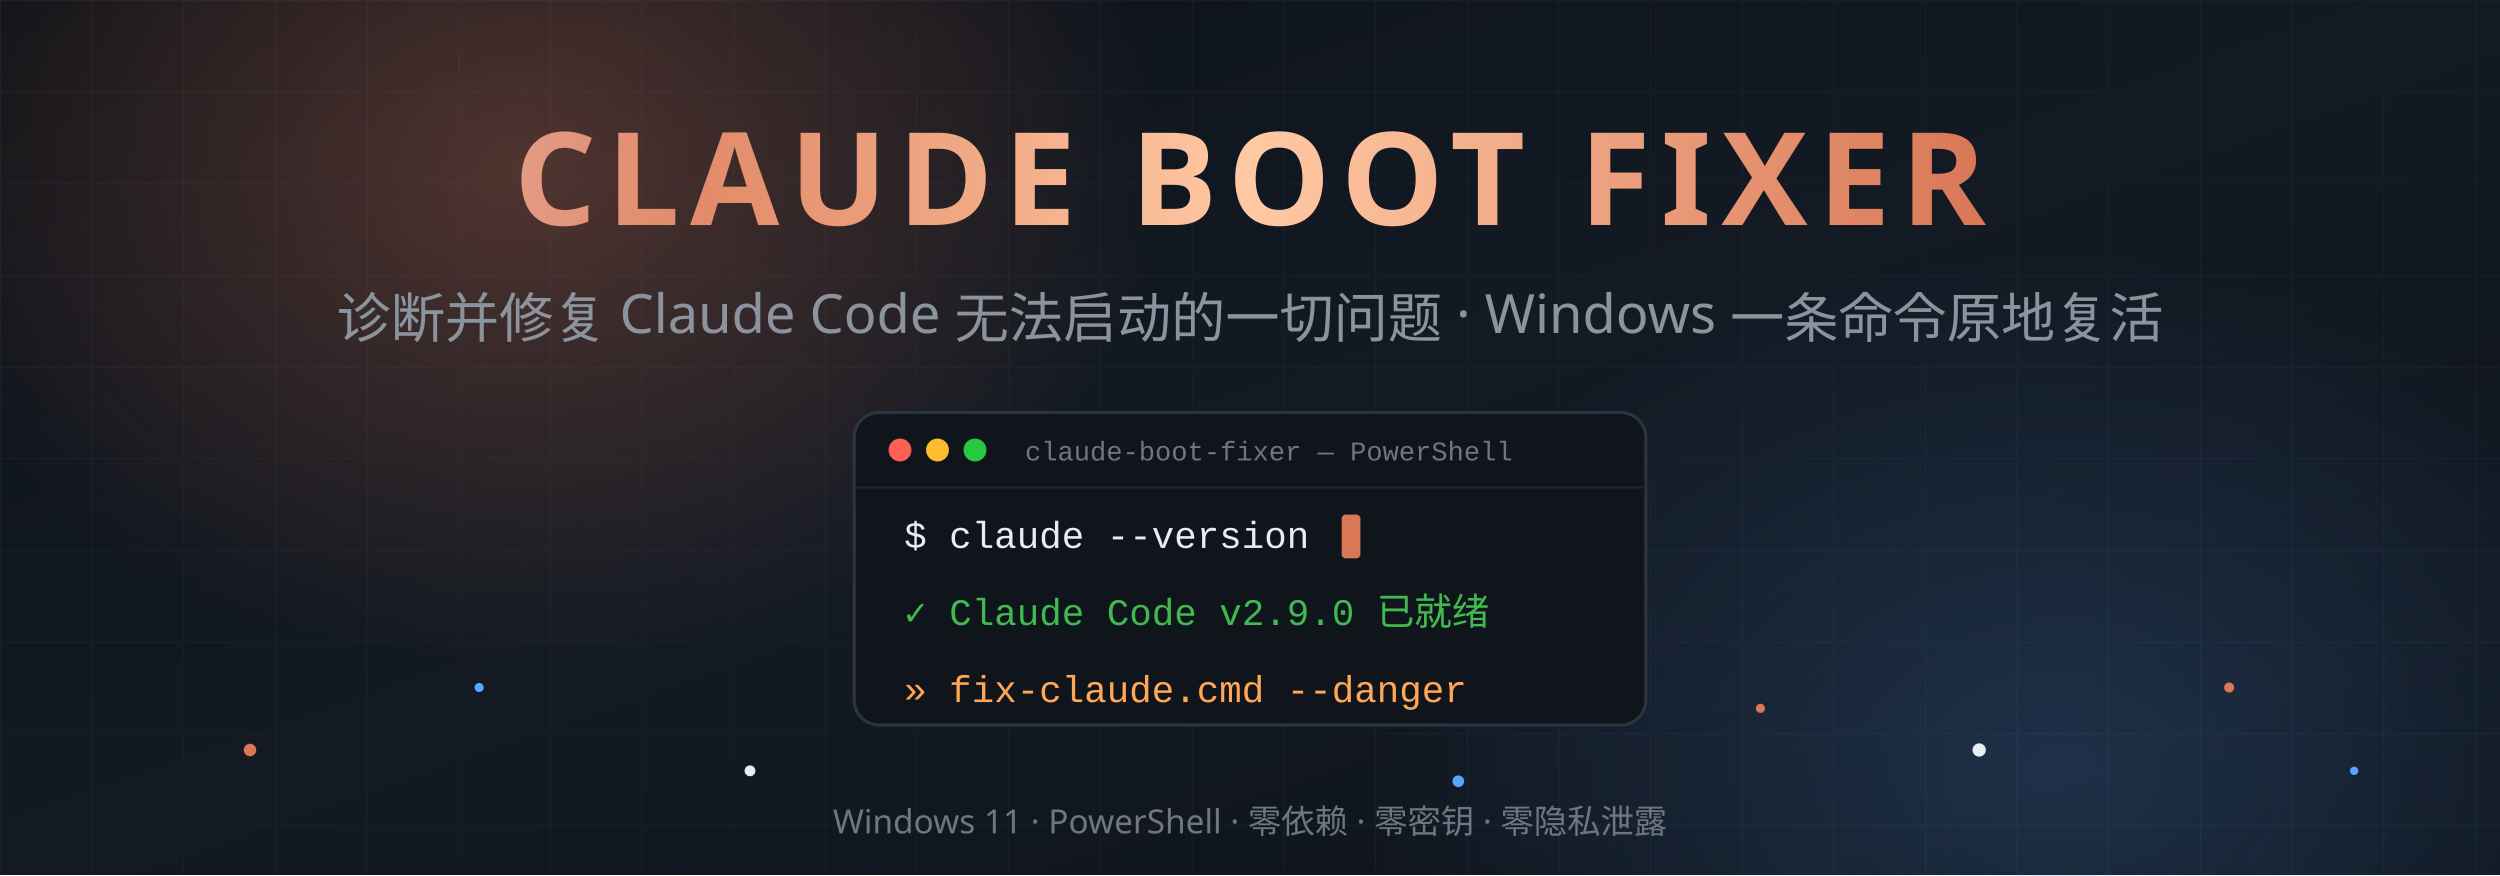
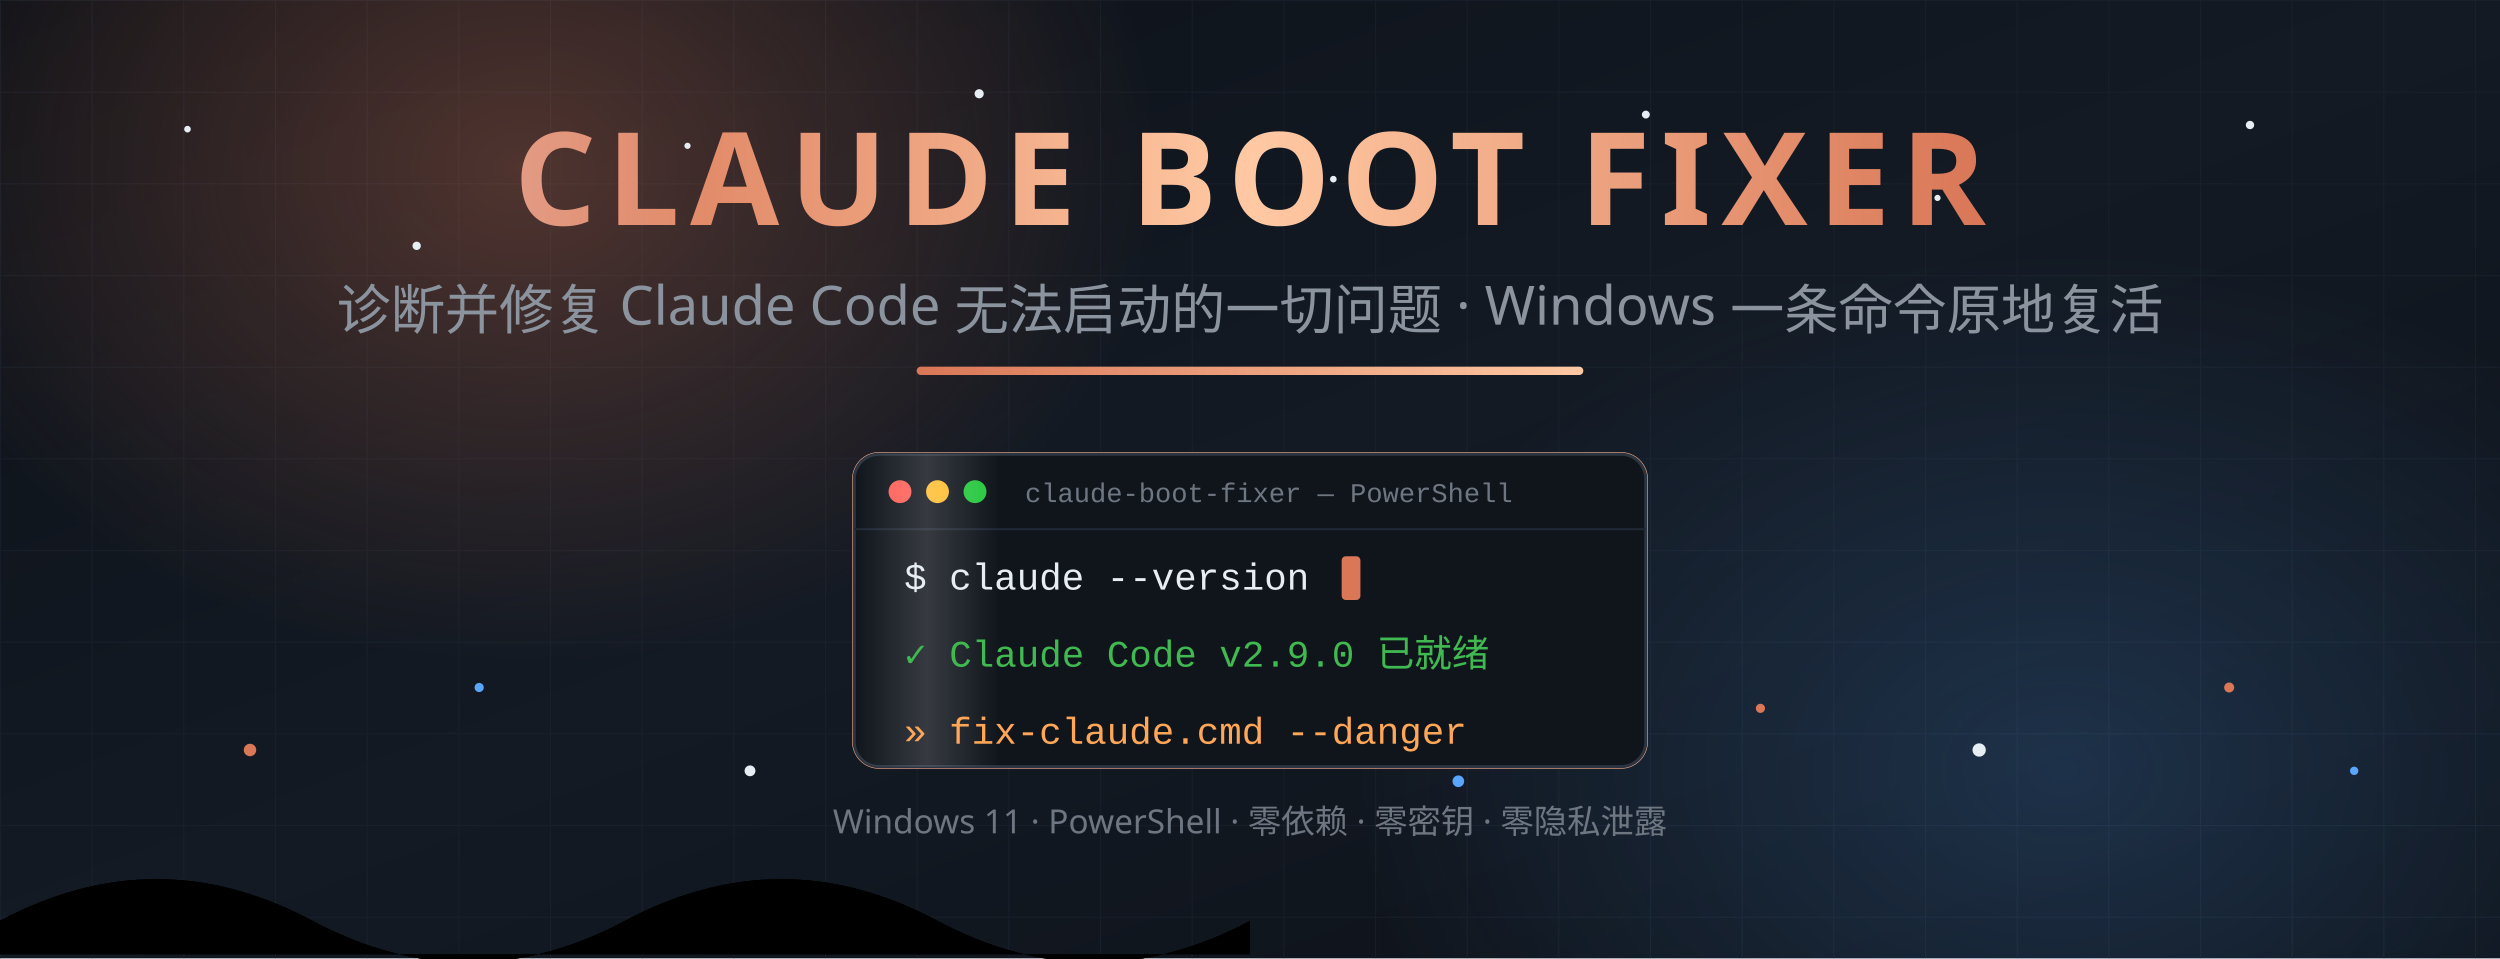
- <svg xmlns="http://www.w3.org/2000/svg" viewBox="0 0 1200 420" width="1200" height="420" role="img" aria-label="Claude Boot Fixer — 修复 claude 命令打不开的一切问题">
+ <svg xmlns="http://www.w3.org/2000/svg" viewBox="0 0 1200 460" width="1200" height="460" role="img" aria-label="Claude Boot Fixer — 修复 claude 命令打不开的一切问题">
  <style>
    @keyframes rise {
      0%   { transform: translateY(0); opacity: 0; }
      10%  { opacity: 1; }
      85%  { opacity: 1; }
      100% { transform: translateY(-175px); opacity: 0; }
    }
    @keyframes blink { 0%, 49% { opacity: 1; } 50%, 100% { opacity: 0; } }
    @keyframes linein { 0% { opacity: 0; transform: translateY(7px); } 100% { opacity: 1; transform: translateY(0); } }
    @keyframes shimmer {
      0%        { transform: translateX(-340px); }
      65%, 100% { transform: translateX(1280px); }
    }
    @keyframes glow { 0%, 100% { opacity: 0.35; } 50% { opacity: 0.75; } }
-     @keyframes blip { 0%, 100% { opacity: 1; } 50% { opacity: 0.4; } }
+     @keyframes blip { 0%, 100% { opacity: 1; } 50% { opacity: 0.25; } }
+     @keyframes wave1 { from { transform: translateX(0); } to { transform: translateX(-600px); } }
+     @keyframes wave2 { from { transform: translateX(-300px); } to { transform: translateX(-900px); } }
+     @keyframes scan {
+       0%, 8%   { transform: translateX(0); }
+       60%, 100% { transform: translateX(372px); }
+     }
+     @keyframes ringpulse {
+       0%, 100% { opacity: 0; }
+       12%      { opacity: 0.85; }
+       38%      { opacity: 0; }
+     }
+     @keyframes growbar { from { transform: scaleX(0); } to { transform: scaleX(1); } }

-     .particle { animation: rise 8s ease-in-out infinite; }
-     .cursor   { animation: blink 1.1s steps(1) infinite; }
-     .line1    { animation: linein 0.7s ease-out 0.35s backwards; }
-     .line2    { animation: linein 0.7s ease-out 1.15s backwards; }
-     .line3    { animation: linein 0.7s ease-out 1.95s backwards; }
-     .shine    { animation: shimmer 3.8s ease-in-out 1.0s infinite; }
-     .glowbig  { animation: glow 5s ease-in-out infinite; }
+     .particle  { animation: rise 8s ease-in-out infinite; }
+     .star      { animation: blip 3.2s ease-in-out infinite; }
+     .cursor    { animation: blink 1.1s steps(1) infinite; }
+     .line1     { animation: linein 0.7s ease-out 0.35s backwards; }
+     .line2     { animation: linein 0.7s ease-out 1.15s backwards; }
+     .line3     { animation: linein 0.7s ease-out 1.95s backwards; }
+     .shine     { animation: shimmer 3.8s ease-in-out 1.0s infinite; }
+     .glowbig   { animation: glow 5s ease-in-out infinite; }
+     .wave1g    { animation: wave1 16s linear infinite; }
+     .wave2g    { animation: wave2 11s linear infinite; }
+     .wave3g    { animation: wave1 7s linear infinite; }
+     .scanline  { animation: scan 4.5s ease-in-out 1.5s infinite; }
+     .ringp     { animation: ringpulse 4.5s ease-in-out 0.5s infinite; }
+     .underline { transform-box: fill-box; transform-origin: left center; animation: growbar 1.1s cubic-bezier(.22,.9,.35,1) 0.9s backwards; }
  </style>
  <defs>
    <linearGradient id="bg" x1="0" y1="0" x2="1" y2="1">
      <stop offset="0" stop-color="#0d1117" />
      <stop offset="0.5" stop-color="#131a24" />
      <stop offset="1" stop-color="#0d1117" />
    </linearGradient>
    <linearGradient id="titleGrad" x1="0" y1="0" x2="1" y2="0">
      <stop offset="0" stop-color="#D97757" />
      <stop offset="0.5" stop-color="#FFC9A3" />
      <stop offset="1" stop-color="#D97757" />
    </linearGradient>
    <linearGradient id="shineGrad" x1="0" y1="0" x2="1" y2="0">
      <stop offset="0" stop-color="#ffffff" stop-opacity="0" />
      <stop offset="0.5" stop-color="#ffffff" stop-opacity="0.5" />
      <stop offset="1" stop-color="#ffffff" stop-opacity="0" />
    </linearGradient>
+     <linearGradient id="barGrad" x1="0" y1="0" x2="1" y2="0">
+       <stop offset="0" stop-color="#D97757" />
+       <stop offset="1" stop-color="#FFC9A3" />
+     </linearGradient>
+     <linearGradient id="scanGrad" x1="0" y1="0" x2="1" y2="0">
+       <stop offset="0" stop-color="#ffffff" stop-opacity="0" />
+       <stop offset="0.5" stop-color="#ffffff" stop-opacity="0.16" />
+       <stop offset="1" stop-color="#ffffff" stop-opacity="0" />
+     </linearGradient>
    <radialGradient id="glow1">
      <stop offset="0" stop-color="#D97757" stop-opacity="0.32" />
      <stop offset="1" stop-color="#D97757" stop-opacity="0" />
    </radialGradient>
    <radialGradient id="glow2">
      <stop offset="0" stop-color="#58a6ff" stop-opacity="0.2" />
      <stop offset="1" stop-color="#58a6ff" stop-opacity="0" />
    </radialGradient>
    <pattern id="grid" width="44" height="44" patternUnits="userSpaceOnUse">
      <path d="M 44 0 L 0 0 0 44" fill="none" stroke="#1b2431" stroke-width="1" />
    </pattern>
    <clipPath id="titleClip">
      <text x="600" y="108" text-anchor="middle" font-family="'Segoe UI','PingFang SC','Microsoft YaHei',system-ui,sans-serif" font-size="62" font-weight="800" letter-spacing="5">CLAUDE BOOT FIXER</text>
    </clipPath>
+     <clipPath id="termClip">
+       <rect x="410" y="218" width="380" height="150" rx="12" />
+     </clipPath>
+     <path id="wavePath" d="M0 44 Q 75 4 150 44 T 300 44 T 450 44 T 600 44 L 600 60 L 0 60 Z" />
  </defs>
-   <rect width="1200" height="420" fill="url(#bg)" />
-   <rect width="1200" height="420" fill="url(#grid)" opacity="0.55" />
+   <rect width="1200" height="460" fill="url(#bg)" />
+   <rect width="1200" height="460" fill="url(#grid)" opacity="0.55" />
  <ellipse cx="250" cy="80" rx="310" ry="240" fill="url(#glow1)" class="glowbig" />
  <ellipse cx="990" cy="370" rx="340" ry="250" fill="url(#glow2)" class="glowbig" style="animation-delay: 1.7s" />
+   <circle cx="90" cy="62" r="1.6" fill="#e6edf3" class="star" style="animation-delay:0s" />
+   <circle cx="200" cy="118" r="2" fill="#e6edf3" class="star" style="animation-delay:0.9s" />
+   <circle cx="330" cy="70" r="1.5" fill="#e6edf3" class="star" style="animation-delay:1.7s" />
+   <circle cx="470" cy="45" r="2.2" fill="#e6edf3" class="star" style="animation-delay:0.4s" />
+   <circle cx="640" cy="86" r="1.6" fill="#e6edf3" class="star" style="animation-delay:2.2s" />
+   <circle cx="790" cy="55" r="1.9" fill="#e6edf3" class="star" style="animation-delay:1.2s" />
+   <circle cx="930" cy="95" r="1.5" fill="#e6edf3" class="star" style="animation-delay:2.8s" />
+   <circle cx="1080" cy="60" r="2" fill="#e6edf3" class="star" style="animation-delay:0.6s" />
  <circle cx="120" cy="360" r="3" fill="#D97757" class="particle" style="animation-delay:0s;animation-duration:8s" />
  <circle cx="230" cy="330" r="2.2" fill="#58a6ff" class="particle" style="animation-delay:1.3s;animation-duration:7s" />
  <circle cx="360" cy="370" r="2.6" fill="#e6edf3" class="particle" style="animation-delay:2.1s;animation-duration:9s" />
  <circle cx="505" cy="345" r="2" fill="#D97757" class="particle" style="animation-delay:3.4s;animation-duration:7.5s" />
  <circle cx="700" cy="375" r="2.8" fill="#58a6ff" class="particle" style="animation-delay:0.9s;animation-duration:8.5s" />
  <circle cx="845" cy="340" r="2.2" fill="#D97757" class="particle" style="animation-delay:2.7s;animation-duration:7.8s" />
  <circle cx="950" cy="360" r="3.2" fill="#e6edf3" class="particle" style="animation-delay:4.2s;animation-duration:9.2s" />
  <circle cx="1070" cy="330" r="2.4" fill="#D97757" class="particle" style="animation-delay:1.8s;animation-duration:8.2s" />
  <circle cx="1130" cy="370" r="2" fill="#58a6ff" class="particle" style="animation-delay:3s;animation-duration:7.2s" />
  <text x="600" y="108" text-anchor="middle" font-family="'Segoe UI','PingFang SC','Microsoft YaHei',system-ui,sans-serif" font-size="62" font-weight="800" letter-spacing="5" fill="url(#titleGrad)">CLAUDE BOOT FIXER</text>
  <rect class="shine" x="0" y="22" width="340" height="100" fill="url(#shineGrad)" clip-path="url(#titleClip)" />
-   <text x="600" y="162" text-anchor="middle" font-family="'PingFang SC','Microsoft YaHei',system-ui,sans-serif" font-size="26" fill="#8b949e">诊断并修复 Claude Code 无法启动的一切问题 · Windows 一条命令原地复活</text>
-   <rect x="410" y="198" width="380" height="150" rx="12" fill="#10151c" stroke="#2b3440" stroke-width="1.5" />
-   <line x1="410" y1="234" x2="790" y2="234" stroke="#1f2733" stroke-width="1" />
-   <circle cx="432" cy="216" r="5.5" fill="#ff5f57" />
-   <circle cx="450" cy="216" r="5.5" fill="#febc2e" />
-   <circle cx="468" cy="216" r="5.5" fill="#28c840" />
-   <text x="492" y="221" font-family="'Cascadia Code',Consolas,'Courier New',monospace" font-size="13" fill="#6e7681">claude-boot-fixer — PowerShell</text>
-   <text x="434" y="263" class="line1" font-family="'Cascadia Code',Consolas,'Courier New',monospace" font-size="18" fill="#e6edf3">$ claude --version</text>
-   <rect class="cursor" x="644" y="247" width="9" height="21" rx="2" fill="#D97757" />
-   <text x="434" y="300" class="line2" font-family="'Cascadia Code',Consolas,'Courier New',monospace" font-size="18" fill="#3fb950">✓ Claude Code v2.9.0 已就绪</text>
-   <text x="434" y="337" class="line3" font-family="'Cascadia Code',Consolas,'Courier New',monospace" font-size="18" fill="#ffa657">» fix-claude.cmd --danger</text>
+   <text x="600" y="158" text-anchor="middle" font-family="'PingFang SC','Microsoft YaHei',system-ui,sans-serif" font-size="26" fill="#8b949e">诊断并修复 Claude Code 无法启动的一切问题 · Windows 一条命令原地复活</text>
+   <rect class="underline" x="440" y="176" width="320" height="4" rx="2" fill="url(#barGrad)" />
+   <rect class="ringp" x="410" y="218" width="380" height="150" rx="12" fill="none" stroke="#FFB08A" stroke-width="2" />
+   <rect x="410" y="218" width="380" height="150" rx="12" fill="#10151c" stroke="#2b3440" stroke-width="1.5" />
+   <line x1="410" y1="254" x2="790" y2="254" stroke="#1f2733" stroke-width="1" />
+   <circle cx="432" cy="236" r="5.5" fill="#ff5f57" />
+   <circle cx="450" cy="236" r="5.5" fill="#febc2e" />
+   <circle cx="468" cy="236" r="5.5" fill="#28c840" />
+   <text x="492" y="241" font-family="'Cascadia Code',Consolas,'Courier New',monospace" font-size="13" fill="#6e7681">claude-boot-fixer — PowerShell</text>
+   <rect class="scanline" x="410" y="218" width="70" height="150" fill="url(#scanGrad)" clip-path="url(#termClip)" />
+   <text x="434" y="283" class="line1" font-family="'Cascadia Code',Consolas,'Courier New',monospace" font-size="18" fill="#e6edf3">$ claude --version</text>
+   <rect class="cursor" x="644" y="267" width="9" height="21" rx="2" fill="#D97757" />
+   <text x="434" y="320" class="line2" font-family="'Cascadia Code',Consolas,'Courier New',monospace" font-size="18" fill="#3fb950">✓ Claude Code v2.9.0 已就绪</text>
+   <text x="434" y="357" class="line3" font-family="'Cascadia Code',Consolas,'Courier New',monospace" font-size="18" fill="#ffa657">» fix-claude.cmd --danger</text>
  <text x="600" y="400" text-anchor="middle" font-family="'PingFang SC','Microsoft YaHei',system-ui,sans-serif" font-size="16" fill="#6e7681">Windows 11 · PowerShell · 零依赖 · 零密钥 · 零隐私泄露</text>
+   <g class="wave3g">
+     <use href="#wavePath" transform="translate(0,398)" />
+     <use href="#wavePath" transform="translate(-600,398)" />
+     <use href="#wavePath" transform="translate(-1200,398)" />
+   </g>
+   <g class="wave2g">
+     <use href="#wavePath" transform="translate(0,398)" />
+     <use href="#wavePath" transform="translate(-600,398)" />
+     <use href="#wavePath" transform="translate(-1200,398)" />
+   </g>
+   <g class="wave1g">
+     <use href="#wavePath" transform="translate(0,398)" />
+     <use href="#wavePath" transform="translate(-600,398)" />
+     <use href="#wavePath" transform="translate(-1200,398)" />
+   </g>
</svg>
